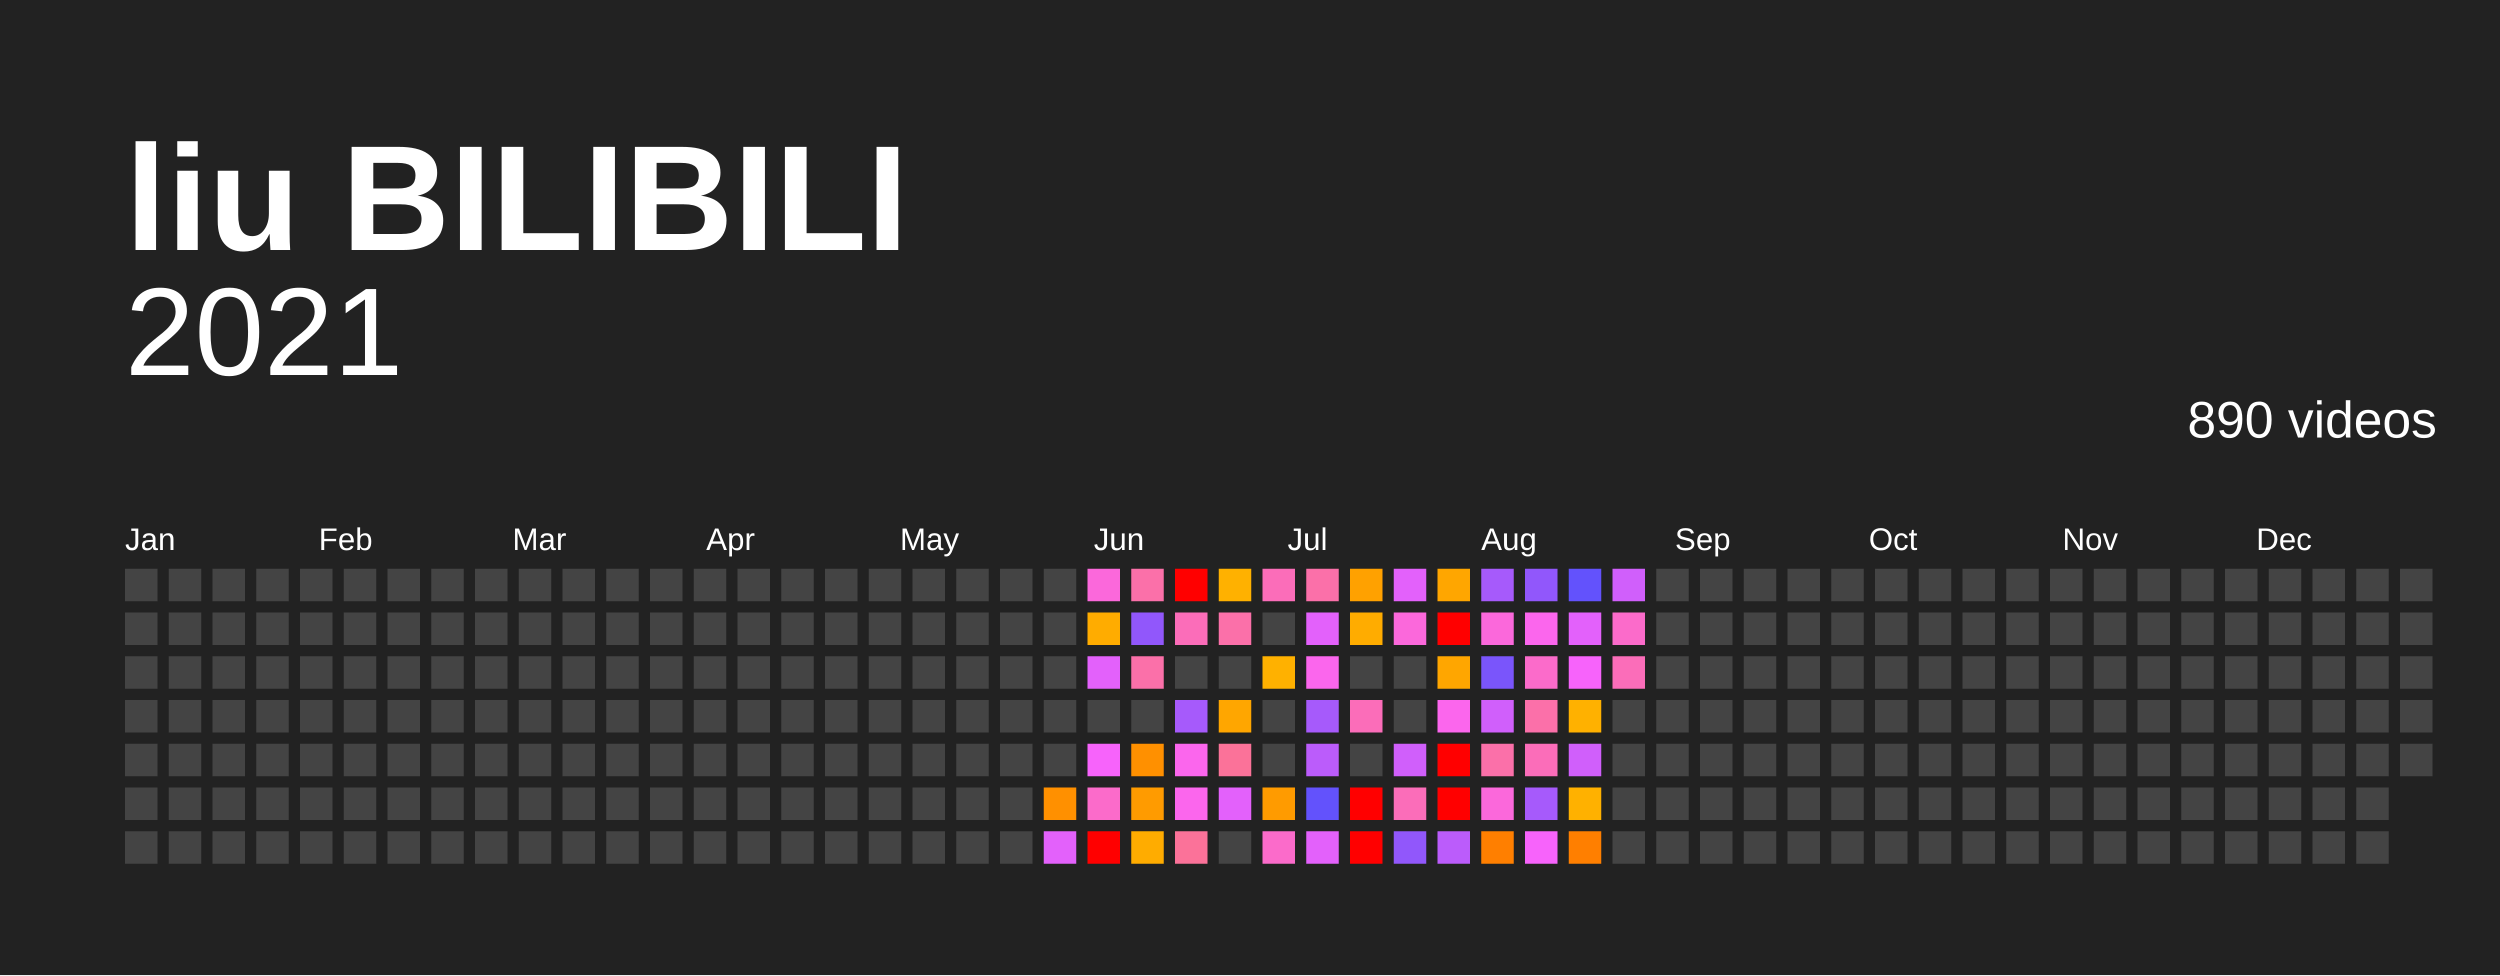
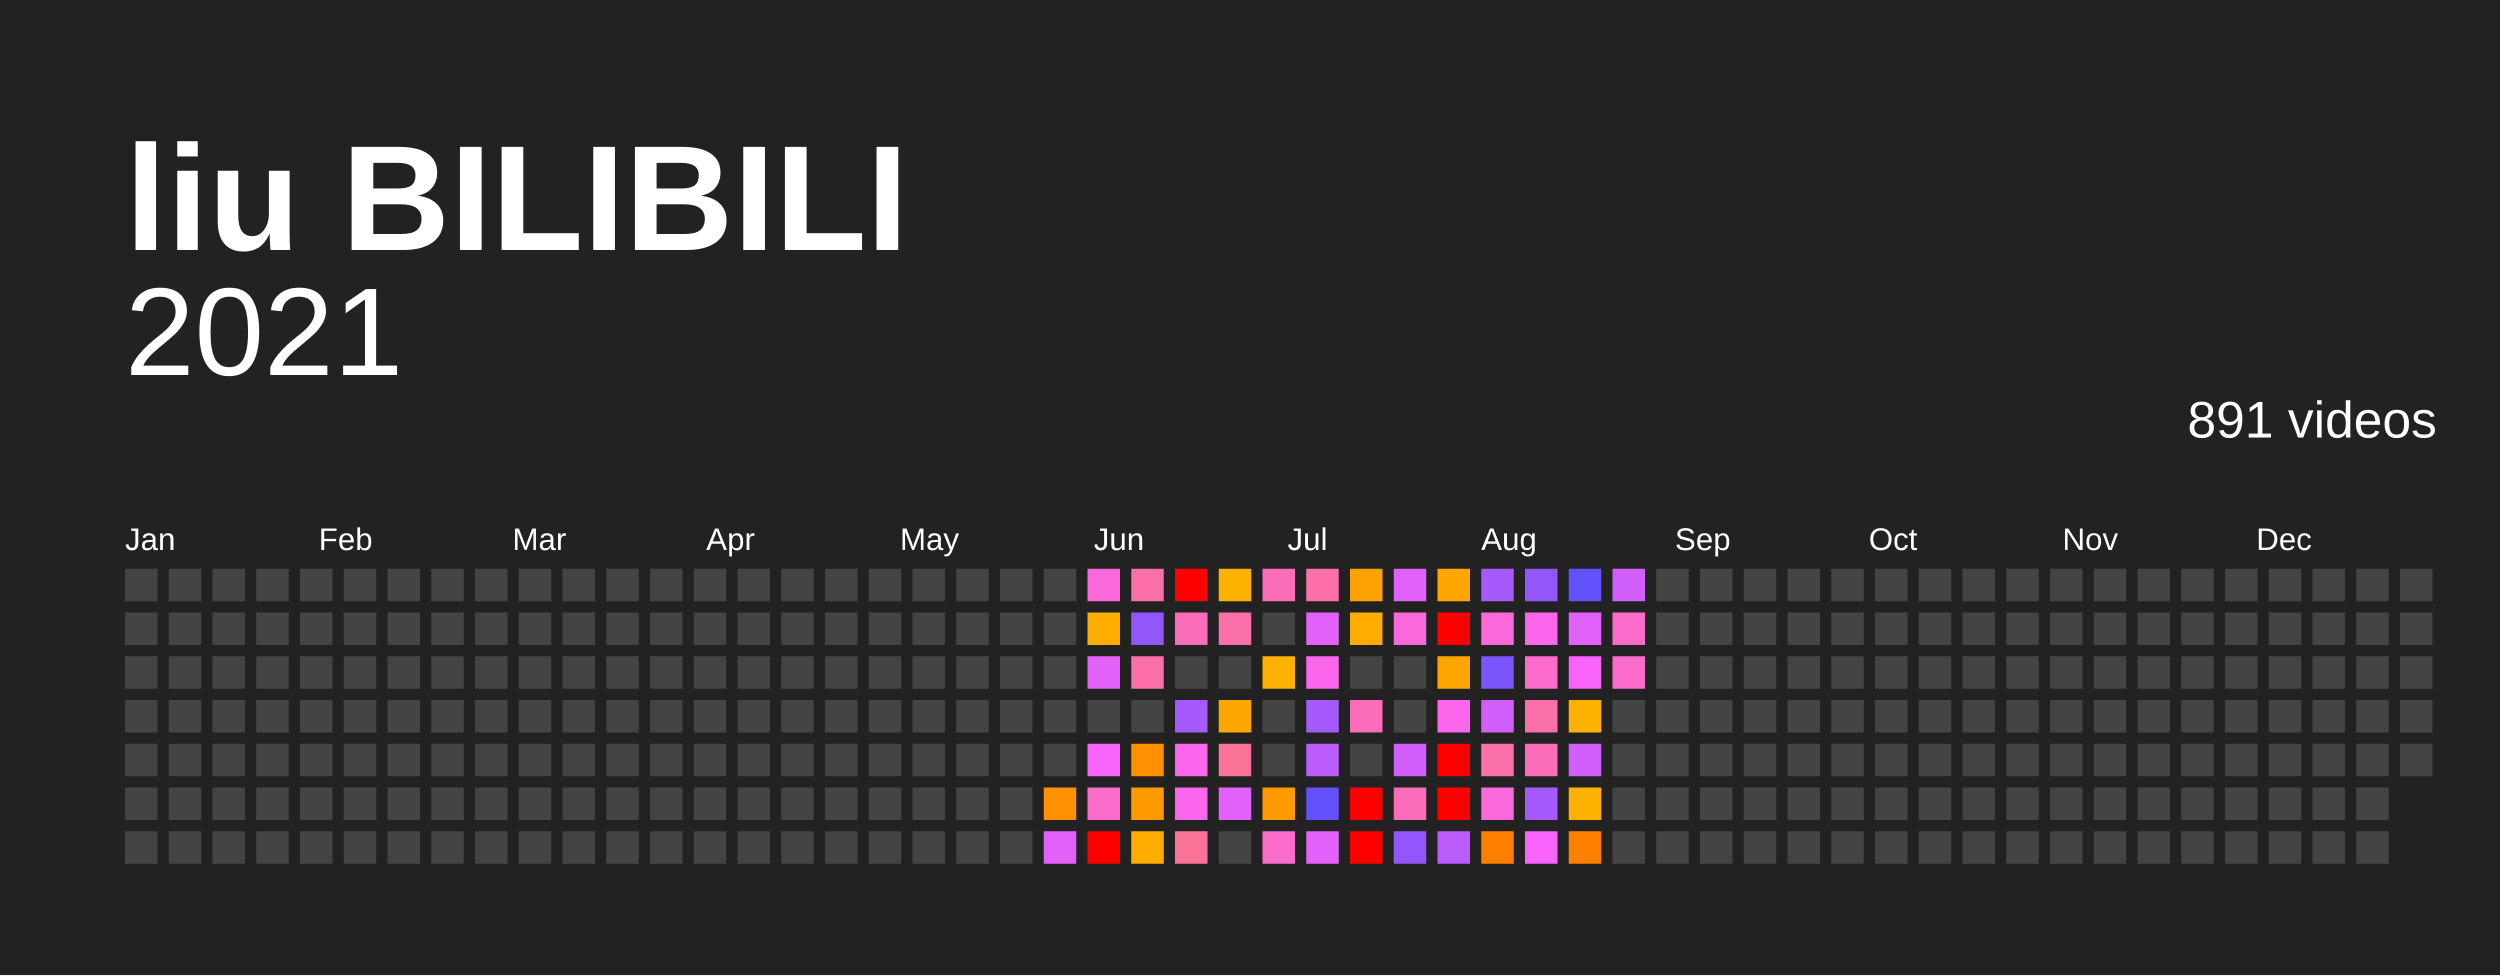
<svg xmlns="http://www.w3.org/2000/svg" baseProfile="full" height="78mm" version="1.1" viewBox="0,0,200,78" width="200mm">
  <defs />
  <rect fill="#222222" height="78" width="200" x="0" y="0" />
  <text fill="#FFFFFF" style="font-size:12px; font-family:Arial; font-weight:bold;" x="10" y="20">liu BILIBILI</text>
  <text alignment-baseline="hanging" fill="#FFFFFF" style="font-size:10.0px; font-family:Arial;" x="10" y="30">2021</text>
-   <text alignment-baseline="hanging" fill="#FFFFFF" style="font-size:4.125px; font-family:Arial;" x="175" y="35">890 videos</text>
+   <text alignment-baseline="hanging" fill="#FFFFFF" style="font-size:4.125px; font-family:Arial;" x="175" y="35">891 videos</text>
  <text fill="#FFFFFF" style="font-size:2.5px; font-family:Arial" x="10.0" y="44">Jan</text>
  <text fill="#FFFFFF" style="font-size:2.5px; font-family:Arial" x="25.5" y="44">Feb</text>
  <text fill="#FFFFFF" style="font-size:2.5px; font-family:Arial" x="41.0" y="44">Mar</text>
  <text fill="#FFFFFF" style="font-size:2.5px; font-family:Arial" x="56.5" y="44">Apr</text>
  <text fill="#FFFFFF" style="font-size:2.5px; font-family:Arial" x="72.0" y="44">May</text>
  <text fill="#FFFFFF" style="font-size:2.5px; font-family:Arial" x="87.5" y="44">Jun</text>
  <text fill="#FFFFFF" style="font-size:2.5px; font-family:Arial" x="103.0" y="44">Jul</text>
  <text fill="#FFFFFF" style="font-size:2.5px; font-family:Arial" x="118.5" y="44">Aug</text>
  <text fill="#FFFFFF" style="font-size:2.5px; font-family:Arial" x="134.0" y="44">Sep</text>
  <text fill="#FFFFFF" style="font-size:2.5px; font-family:Arial" x="149.5" y="44">Oct</text>
  <text fill="#FFFFFF" style="font-size:2.5px; font-family:Arial" x="165.0" y="44">Nov</text>
  <text fill="#FFFFFF" style="font-size:2.5px; font-family:Arial" x="180.5" y="44">Dec</text>
  <rect fill="#444444" height="2.6" width="2.6" x="10.0" y="45.5" />
  <rect fill="#444444" height="2.6" width="2.6" x="10.0" y="49.0" />
  <rect fill="#444444" height="2.6" width="2.6" x="10.0" y="52.5" />
  <rect fill="#444444" height="2.6" width="2.6" x="10.0" y="56.0" />
  <rect fill="#444444" height="2.6" width="2.6" x="10.0" y="59.5" />
  <rect fill="#444444" height="2.6" width="2.6" x="10.0" y="63.0" />
  <rect fill="#444444" height="2.6" width="2.6" x="10.0" y="66.5" />
  <rect fill="#444444" height="2.6" width="2.6" x="13.5" y="45.5" />
  <rect fill="#444444" height="2.6" width="2.6" x="13.5" y="49.0" />
  <rect fill="#444444" height="2.6" width="2.6" x="13.5" y="52.5" />
  <rect fill="#444444" height="2.6" width="2.6" x="13.5" y="56.0" />
  <rect fill="#444444" height="2.6" width="2.6" x="13.5" y="59.5" />
  <rect fill="#444444" height="2.6" width="2.6" x="13.5" y="63.0" />
  <rect fill="#444444" height="2.6" width="2.6" x="13.5" y="66.5" />
  <rect fill="#444444" height="2.6" width="2.6" x="17.0" y="45.5" />
  <rect fill="#444444" height="2.6" width="2.6" x="17.0" y="49.0" />
  <rect fill="#444444" height="2.6" width="2.6" x="17.0" y="52.5" />
  <rect fill="#444444" height="2.6" width="2.6" x="17.0" y="56.0" />
  <rect fill="#444444" height="2.6" width="2.6" x="17.0" y="59.5" />
  <rect fill="#444444" height="2.6" width="2.6" x="17.0" y="63.0" />
  <rect fill="#444444" height="2.6" width="2.6" x="17.0" y="66.5" />
  <rect fill="#444444" height="2.6" width="2.6" x="20.5" y="45.5" />
  <rect fill="#444444" height="2.6" width="2.6" x="20.5" y="49.0" />
  <rect fill="#444444" height="2.6" width="2.6" x="20.5" y="52.5" />
  <rect fill="#444444" height="2.6" width="2.6" x="20.5" y="56.0" />
  <rect fill="#444444" height="2.6" width="2.6" x="20.5" y="59.5" />
  <rect fill="#444444" height="2.6" width="2.6" x="20.5" y="63.0" />
  <rect fill="#444444" height="2.6" width="2.6" x="20.5" y="66.5" />
  <rect fill="#444444" height="2.6" width="2.6" x="24.0" y="45.5" />
  <rect fill="#444444" height="2.6" width="2.6" x="24.0" y="49.0" />
  <rect fill="#444444" height="2.6" width="2.6" x="24.0" y="52.5" />
  <rect fill="#444444" height="2.6" width="2.6" x="24.0" y="56.0" />
  <rect fill="#444444" height="2.6" width="2.6" x="24.0" y="59.5" />
  <rect fill="#444444" height="2.6" width="2.6" x="24.0" y="63.0" />
  <rect fill="#444444" height="2.6" width="2.6" x="24.0" y="66.5" />
  <rect fill="#444444" height="2.6" width="2.6" x="27.5" y="45.5" />
  <rect fill="#444444" height="2.6" width="2.6" x="27.5" y="49.0" />
  <rect fill="#444444" height="2.6" width="2.6" x="27.5" y="52.5" />
  <rect fill="#444444" height="2.6" width="2.6" x="27.5" y="56.0" />
  <rect fill="#444444" height="2.6" width="2.6" x="27.5" y="59.5" />
  <rect fill="#444444" height="2.6" width="2.6" x="27.5" y="63.0" />
  <rect fill="#444444" height="2.6" width="2.6" x="27.5" y="66.5" />
  <rect fill="#444444" height="2.6" width="2.6" x="31.0" y="45.5" />
  <rect fill="#444444" height="2.6" width="2.6" x="31.0" y="49.0" />
  <rect fill="#444444" height="2.6" width="2.6" x="31.0" y="52.5" />
  <rect fill="#444444" height="2.6" width="2.6" x="31.0" y="56.0" />
  <rect fill="#444444" height="2.6" width="2.6" x="31.0" y="59.5" />
  <rect fill="#444444" height="2.6" width="2.6" x="31.0" y="63.0" />
  <rect fill="#444444" height="2.6" width="2.6" x="31.0" y="66.5" />
  <rect fill="#444444" height="2.6" width="2.6" x="34.5" y="45.5" />
  <rect fill="#444444" height="2.6" width="2.6" x="34.5" y="49.0" />
  <rect fill="#444444" height="2.6" width="2.6" x="34.5" y="52.5" />
  <rect fill="#444444" height="2.6" width="2.6" x="34.5" y="56.0" />
  <rect fill="#444444" height="2.6" width="2.6" x="34.5" y="59.5" />
  <rect fill="#444444" height="2.6" width="2.6" x="34.5" y="63.0" />
  <rect fill="#444444" height="2.6" width="2.6" x="34.5" y="66.5" />
  <rect fill="#444444" height="2.6" width="2.6" x="38.0" y="45.5" />
  <rect fill="#444444" height="2.6" width="2.6" x="38.0" y="49.0" />
  <rect fill="#444444" height="2.6" width="2.6" x="38.0" y="52.5" />
  <rect fill="#444444" height="2.6" width="2.6" x="38.0" y="56.0" />
  <rect fill="#444444" height="2.6" width="2.6" x="38.0" y="59.5" />
  <rect fill="#444444" height="2.6" width="2.6" x="38.0" y="63.0" />
  <rect fill="#444444" height="2.6" width="2.6" x="38.0" y="66.5" />
  <rect fill="#444444" height="2.6" width="2.6" x="41.5" y="45.5" />
  <rect fill="#444444" height="2.6" width="2.6" x="41.5" y="49.0" />
  <rect fill="#444444" height="2.6" width="2.6" x="41.5" y="52.5" />
  <rect fill="#444444" height="2.6" width="2.6" x="41.5" y="56.0" />
  <rect fill="#444444" height="2.6" width="2.6" x="41.5" y="59.5" />
  <rect fill="#444444" height="2.6" width="2.6" x="41.5" y="63.0" />
  <rect fill="#444444" height="2.6" width="2.6" x="41.5" y="66.5" />
  <rect fill="#444444" height="2.6" width="2.6" x="45.0" y="45.5" />
  <rect fill="#444444" height="2.6" width="2.6" x="45.0" y="49.0" />
  <rect fill="#444444" height="2.6" width="2.6" x="45.0" y="52.5" />
  <rect fill="#444444" height="2.6" width="2.6" x="45.0" y="56.0" />
  <rect fill="#444444" height="2.6" width="2.6" x="45.0" y="59.5" />
  <rect fill="#444444" height="2.6" width="2.6" x="45.0" y="63.0" />
  <rect fill="#444444" height="2.6" width="2.6" x="45.0" y="66.5" />
  <rect fill="#444444" height="2.6" width="2.6" x="48.5" y="45.5" />
  <rect fill="#444444" height="2.6" width="2.6" x="48.5" y="49.0" />
  <rect fill="#444444" height="2.6" width="2.6" x="48.5" y="52.5" />
  <rect fill="#444444" height="2.6" width="2.6" x="48.5" y="56.0" />
  <rect fill="#444444" height="2.6" width="2.6" x="48.5" y="59.5" />
  <rect fill="#444444" height="2.6" width="2.6" x="48.5" y="63.0" />
  <rect fill="#444444" height="2.6" width="2.6" x="48.5" y="66.5" />
  <rect fill="#444444" height="2.6" width="2.6" x="52.0" y="45.5" />
  <rect fill="#444444" height="2.6" width="2.6" x="52.0" y="49.0" />
  <rect fill="#444444" height="2.6" width="2.6" x="52.0" y="52.5" />
  <rect fill="#444444" height="2.6" width="2.6" x="52.0" y="56.0" />
  <rect fill="#444444" height="2.6" width="2.6" x="52.0" y="59.5" />
  <rect fill="#444444" height="2.6" width="2.6" x="52.0" y="63.0" />
  <rect fill="#444444" height="2.6" width="2.6" x="52.0" y="66.5" />
  <rect fill="#444444" height="2.6" width="2.6" x="55.5" y="45.5" />
  <rect fill="#444444" height="2.6" width="2.6" x="55.5" y="49.0" />
  <rect fill="#444444" height="2.6" width="2.6" x="55.5" y="52.5" />
  <rect fill="#444444" height="2.6" width="2.6" x="55.5" y="56.0" />
  <rect fill="#444444" height="2.6" width="2.6" x="55.5" y="59.5" />
  <rect fill="#444444" height="2.6" width="2.6" x="55.5" y="63.0" />
  <rect fill="#444444" height="2.6" width="2.6" x="55.5" y="66.5" />
  <rect fill="#444444" height="2.6" width="2.6" x="59.0" y="45.5" />
  <rect fill="#444444" height="2.6" width="2.6" x="59.0" y="49.0" />
  <rect fill="#444444" height="2.6" width="2.6" x="59.0" y="52.5" />
  <rect fill="#444444" height="2.6" width="2.6" x="59.0" y="56.0" />
  <rect fill="#444444" height="2.6" width="2.6" x="59.0" y="59.5" />
  <rect fill="#444444" height="2.6" width="2.6" x="59.0" y="63.0" />
  <rect fill="#444444" height="2.6" width="2.6" x="59.0" y="66.5" />
  <rect fill="#444444" height="2.6" width="2.6" x="62.5" y="45.5" />
  <rect fill="#444444" height="2.6" width="2.6" x="62.5" y="49.0" />
  <rect fill="#444444" height="2.6" width="2.6" x="62.5" y="52.5" />
  <rect fill="#444444" height="2.6" width="2.6" x="62.5" y="56.0" />
  <rect fill="#444444" height="2.6" width="2.6" x="62.5" y="59.5" />
  <rect fill="#444444" height="2.6" width="2.6" x="62.5" y="63.0" />
  <rect fill="#444444" height="2.6" width="2.6" x="62.5" y="66.5" />
  <rect fill="#444444" height="2.6" width="2.6" x="66.0" y="45.5" />
  <rect fill="#444444" height="2.6" width="2.6" x="66.0" y="49.0" />
  <rect fill="#444444" height="2.6" width="2.6" x="66.0" y="52.5" />
  <rect fill="#444444" height="2.6" width="2.6" x="66.0" y="56.0" />
  <rect fill="#444444" height="2.6" width="2.6" x="66.0" y="59.5" />
  <rect fill="#444444" height="2.6" width="2.6" x="66.0" y="63.0" />
  <rect fill="#444444" height="2.6" width="2.6" x="66.0" y="66.5" />
  <rect fill="#444444" height="2.6" width="2.6" x="69.5" y="45.5" />
  <rect fill="#444444" height="2.6" width="2.6" x="69.5" y="49.0" />
  <rect fill="#444444" height="2.6" width="2.6" x="69.5" y="52.5" />
  <rect fill="#444444" height="2.6" width="2.6" x="69.5" y="56.0" />
  <rect fill="#444444" height="2.6" width="2.6" x="69.5" y="59.5" />
  <rect fill="#444444" height="2.6" width="2.6" x="69.5" y="63.0" />
  <rect fill="#444444" height="2.6" width="2.6" x="69.5" y="66.5" />
  <rect fill="#444444" height="2.6" width="2.6" x="73.0" y="45.5" />
  <rect fill="#444444" height="2.6" width="2.6" x="73.0" y="49.0" />
  <rect fill="#444444" height="2.6" width="2.6" x="73.0" y="52.5" />
  <rect fill="#444444" height="2.6" width="2.6" x="73.0" y="56.0" />
  <rect fill="#444444" height="2.6" width="2.6" x="73.0" y="59.5" />
  <rect fill="#444444" height="2.6" width="2.6" x="73.0" y="63.0" />
  <rect fill="#444444" height="2.6" width="2.6" x="73.0" y="66.5" />
  <rect fill="#444444" height="2.6" width="2.6" x="76.5" y="45.5" />
  <rect fill="#444444" height="2.6" width="2.6" x="76.5" y="49.0" />
  <rect fill="#444444" height="2.6" width="2.6" x="76.5" y="52.5" />
  <rect fill="#444444" height="2.6" width="2.6" x="76.5" y="56.0" />
  <rect fill="#444444" height="2.6" width="2.6" x="76.5" y="59.5" />
  <rect fill="#444444" height="2.6" width="2.6" x="76.5" y="63.0" />
  <rect fill="#444444" height="2.6" width="2.6" x="76.5" y="66.5" />
  <rect fill="#444444" height="2.6" width="2.6" x="80.0" y="45.5" />
  <rect fill="#444444" height="2.6" width="2.6" x="80.0" y="49.0" />
  <rect fill="#444444" height="2.6" width="2.6" x="80.0" y="52.5" />
  <rect fill="#444444" height="2.6" width="2.6" x="80.0" y="56.0" />
  <rect fill="#444444" height="2.6" width="2.6" x="80.0" y="59.5" />
  <rect fill="#444444" height="2.6" width="2.6" x="80.0" y="63.0" />
  <rect fill="#444444" height="2.6" width="2.6" x="80.0" y="66.5" />
  <rect fill="#444444" height="2.6" width="2.6" x="83.5" y="45.5" />
  <rect fill="#444444" height="2.6" width="2.6" x="83.5" y="49.0" />
  <rect fill="#444444" height="2.6" width="2.6" x="83.5" y="52.5" />
  <rect fill="#444444" height="2.6" width="2.6" x="83.5" y="56.0" />
  <rect fill="#444444" height="2.6" width="2.6" x="83.5" y="59.5" />
  <rect fill="#ff9000" height="2.6" width="2.6" x="83.5" y="63.0" />
  <rect fill="#e361fb" height="2.6" width="2.6" x="83.5" y="66.5" />
  <rect fill="#fb68db" height="2.6" width="2.6" x="87.0" y="45.5" />
  <rect fill="#ffac00" height="2.6" width="2.6" x="87.0" y="49.0" />
  <rect fill="#e361fb" height="2.6" width="2.6" x="87.0" y="52.5" />
  <rect fill="#444444" height="2.6" width="2.6" x="87.0" y="56.0" />
  <rect fill="#f763fb" height="2.6" width="2.6" x="87.0" y="59.5" />
  <rect fill="#fb6bca" height="2.6" width="2.6" x="87.0" y="63.0" />
  <rect fill="red" height="2.6" width="2.6" x="87.0" y="66.5" />
  <rect fill="#fb70a9" height="2.6" width="2.6" x="90.5" y="45.5" />
  <rect fill="#9157fb" height="2.6" width="2.6" x="90.5" y="49.0" />
  <rect fill="#fb70a9" height="2.6" width="2.6" x="90.5" y="52.5" />
  <rect fill="#444444" height="2.6" width="2.6" x="90.5" y="56.0" />
  <rect fill="#ff9000" height="2.6" width="2.6" x="90.5" y="59.5" />
  <rect fill="#ff9b00" height="2.6" width="2.6" x="90.5" y="63.0" />
  <rect fill="#ffac00" height="2.6" width="2.6" x="90.5" y="66.5" />
  <rect fill="red" height="2.6" width="2.6" x="94.0" y="45.5" />
  <rect fill="#fb6db9" height="2.6" width="2.6" x="94.0" y="49.0" />
  <rect fill="#444444" height="2.6" width="2.6" x="94.0" y="52.5" />
  <rect fill="#a65afb" height="2.6" width="2.6" x="94.0" y="56.0" />
  <rect fill="#fb66ed" height="2.6" width="2.6" x="94.0" y="59.5" />
  <rect fill="#fb66ed" height="2.6" width="2.6" x="94.0" y="63.0" />
  <rect fill="#fb7299" height="2.6" width="2.6" x="94.0" y="66.5" />
  <rect fill="#ffb100" height="2.6" width="2.6" x="97.5" y="45.5" />
  <rect fill="#fb70a9" height="2.6" width="2.6" x="97.5" y="49.0" />
  <rect fill="#444444" height="2.6" width="2.6" x="97.5" y="52.5" />
  <rect fill="#ffa600" height="2.6" width="2.6" x="97.5" y="56.0" />
  <rect fill="#fb7299" height="2.6" width="2.6" x="97.5" y="59.5" />
  <rect fill="#e361fb" height="2.6" width="2.6" x="97.5" y="63.0" />
  <rect fill="#444444" height="2.6" width="2.6" x="97.5" y="66.5" />
  <rect fill="#fb6db9" height="2.6" width="2.6" x="101.0" y="45.5" />
  <rect fill="#444444" height="2.6" width="2.6" x="101.0" y="49.0" />
  <rect fill="#ffb100" height="2.6" width="2.6" x="101.0" y="52.5" />
  <rect fill="#444444" height="2.6" width="2.6" x="101.0" y="56.0" />
  <rect fill="#444444" height="2.6" width="2.6" x="101.0" y="59.5" />
  <rect fill="#ff9b00" height="2.6" width="2.6" x="101.0" y="63.0" />
  <rect fill="#fb6bca" height="2.6" width="2.6" x="101.0" y="66.5" />
  <rect fill="#fb70a9" height="2.6" width="2.6" x="104.5" y="45.5" />
  <rect fill="#e361fb" height="2.6" width="2.6" x="104.5" y="49.0" />
  <rect fill="#fb66ed" height="2.6" width="2.6" x="104.5" y="52.5" />
  <rect fill="#a65afb" height="2.6" width="2.6" x="104.5" y="56.0" />
  <rect fill="#bb5cfb" height="2.6" width="2.6" x="104.5" y="59.5" />
  <rect fill="#6352fc" height="2.6" width="2.6" x="104.5" y="63.0" />
  <rect fill="#e361fb" height="2.6" width="2.6" x="104.5" y="66.5" />
  <rect fill="#ffa100" height="2.6" width="2.6" x="108.0" y="45.5" />
  <rect fill="#ffac00" height="2.6" width="2.6" x="108.0" y="49.0" />
  <rect fill="#444444" height="2.6" width="2.6" x="108.0" y="52.5" />
  <rect fill="#fb6db9" height="2.6" width="2.6" x="108.0" y="56.0" />
  <rect fill="#444444" height="2.6" width="2.6" x="108.0" y="59.5" />
  <rect fill="red" height="2.6" width="2.6" x="108.0" y="63.0" />
  <rect fill="red" height="2.6" width="2.6" x="108.0" y="66.5" />
  <rect fill="#e361fb" height="2.6" width="2.6" x="111.5" y="45.5" />
  <rect fill="#fb68db" height="2.6" width="2.6" x="111.5" y="49.0" />
  <rect fill="#444444" height="2.6" width="2.6" x="111.5" y="52.5" />
  <rect fill="#444444" height="2.6" width="2.6" x="111.5" y="56.0" />
  <rect fill="#d05ffb" height="2.6" width="2.6" x="111.5" y="59.5" />
  <rect fill="#fb6db9" height="2.6" width="2.6" x="111.5" y="63.0" />
  <rect fill="#9157fb" height="2.6" width="2.6" x="111.5" y="66.5" />
  <rect fill="#ffa600" height="2.6" width="2.6" x="115.0" y="45.5" />
  <rect fill="red" height="2.6" width="2.6" x="115.0" y="49.0" />
  <rect fill="#ffa600" height="2.6" width="2.6" x="115.0" y="52.5" />
  <rect fill="#fb66ed" height="2.6" width="2.6" x="115.0" y="56.0" />
  <rect fill="red" height="2.6" width="2.6" x="115.0" y="59.5" />
  <rect fill="red" height="2.6" width="2.6" x="115.0" y="63.0" />
  <rect fill="#bb5cfb" height="2.6" width="2.6" x="115.0" y="66.5" />
  <rect fill="#a65afb" height="2.6" width="2.6" x="118.5" y="45.5" />
  <rect fill="#fb68db" height="2.6" width="2.6" x="118.5" y="49.0" />
  <rect fill="#7a55fb" height="2.6" width="2.6" x="118.5" y="52.5" />
  <rect fill="#d05ffb" height="2.6" width="2.6" x="118.5" y="56.0" />
  <rect fill="#fb70a9" height="2.6" width="2.6" x="118.5" y="59.5" />
  <rect fill="#fb68db" height="2.6" width="2.6" x="118.5" y="63.0" />
  <rect fill="#ff7f00" height="2.6" width="2.6" x="118.5" y="66.5" />
  <rect fill="#9157fb" height="2.6" width="2.6" x="122.0" y="45.5" />
  <rect fill="#fb66ed" height="2.6" width="2.6" x="122.0" y="49.0" />
  <rect fill="#fb6bca" height="2.6" width="2.6" x="122.0" y="52.5" />
  <rect fill="#fb70a9" height="2.6" width="2.6" x="122.0" y="56.0" />
  <rect fill="#fb6db9" height="2.6" width="2.6" x="122.0" y="59.5" />
  <rect fill="#a65afb" height="2.6" width="2.6" x="122.0" y="63.0" />
  <rect fill="#f763fb" height="2.6" width="2.6" x="122.0" y="66.5" />
  <rect fill="#6352fc" height="2.6" width="2.6" x="125.5" y="45.5" />
  <rect fill="#e361fb" height="2.6" width="2.6" x="125.5" y="49.0" />
  <rect fill="#f763fb" height="2.6" width="2.6" x="125.5" y="52.5" />
  <rect fill="#ffb100" height="2.6" width="2.6" x="125.5" y="56.0" />
  <rect fill="#d05ffb" height="2.6" width="2.6" x="125.5" y="59.5" />
  <rect fill="#ffb100" height="2.6" width="2.6" x="125.5" y="63.0" />
  <rect fill="#ff7f00" height="2.6" width="2.6" x="125.5" y="66.5" />
  <rect fill="#d05ffb" height="2.6" width="2.6" x="129.0" y="45.5" />
  <rect fill="#fb6bca" height="2.6" width="2.6" x="129.0" y="49.0" />
-   <rect fill="#fb6db9" height="2.6" width="2.6" x="129.0" y="52.5" />
+   <rect fill="#fb6bca" height="2.6" width="2.6" x="129.0" y="52.5" />
  <rect fill="#444444" height="2.6" width="2.6" x="129.0" y="56.0" />
  <rect fill="#444444" height="2.6" width="2.6" x="129.0" y="59.5" />
  <rect fill="#444444" height="2.6" width="2.6" x="129.0" y="63.0" />
  <rect fill="#444444" height="2.6" width="2.6" x="129.0" y="66.5" />
  <rect fill="#444444" height="2.6" width="2.6" x="132.5" y="45.5" />
  <rect fill="#444444" height="2.6" width="2.6" x="132.5" y="49.0" />
  <rect fill="#444444" height="2.6" width="2.6" x="132.5" y="52.5" />
  <rect fill="#444444" height="2.6" width="2.6" x="132.5" y="56.0" />
  <rect fill="#444444" height="2.6" width="2.6" x="132.5" y="59.5" />
  <rect fill="#444444" height="2.6" width="2.6" x="132.5" y="63.0" />
  <rect fill="#444444" height="2.6" width="2.6" x="132.5" y="66.5" />
  <rect fill="#444444" height="2.6" width="2.6" x="136.0" y="45.5" />
  <rect fill="#444444" height="2.6" width="2.6" x="136.0" y="49.0" />
  <rect fill="#444444" height="2.6" width="2.6" x="136.0" y="52.5" />
  <rect fill="#444444" height="2.6" width="2.6" x="136.0" y="56.0" />
  <rect fill="#444444" height="2.6" width="2.6" x="136.0" y="59.5" />
  <rect fill="#444444" height="2.6" width="2.6" x="136.0" y="63.0" />
  <rect fill="#444444" height="2.6" width="2.6" x="136.0" y="66.5" />
  <rect fill="#444444" height="2.6" width="2.6" x="139.5" y="45.5" />
  <rect fill="#444444" height="2.6" width="2.6" x="139.5" y="49.0" />
  <rect fill="#444444" height="2.6" width="2.6" x="139.5" y="52.5" />
  <rect fill="#444444" height="2.6" width="2.6" x="139.5" y="56.0" />
  <rect fill="#444444" height="2.6" width="2.6" x="139.5" y="59.5" />
  <rect fill="#444444" height="2.6" width="2.6" x="139.5" y="63.0" />
  <rect fill="#444444" height="2.6" width="2.6" x="139.5" y="66.5" />
  <rect fill="#444444" height="2.6" width="2.6" x="143.0" y="45.5" />
  <rect fill="#444444" height="2.6" width="2.6" x="143.0" y="49.0" />
  <rect fill="#444444" height="2.6" width="2.6" x="143.0" y="52.5" />
  <rect fill="#444444" height="2.6" width="2.6" x="143.0" y="56.0" />
  <rect fill="#444444" height="2.6" width="2.6" x="143.0" y="59.5" />
  <rect fill="#444444" height="2.6" width="2.6" x="143.0" y="63.0" />
  <rect fill="#444444" height="2.6" width="2.6" x="143.0" y="66.5" />
  <rect fill="#444444" height="2.6" width="2.6" x="146.5" y="45.5" />
  <rect fill="#444444" height="2.6" width="2.6" x="146.5" y="49.0" />
  <rect fill="#444444" height="2.6" width="2.6" x="146.5" y="52.5" />
  <rect fill="#444444" height="2.6" width="2.6" x="146.5" y="56.0" />
  <rect fill="#444444" height="2.6" width="2.6" x="146.5" y="59.5" />
  <rect fill="#444444" height="2.6" width="2.6" x="146.5" y="63.0" />
  <rect fill="#444444" height="2.6" width="2.6" x="146.5" y="66.5" />
  <rect fill="#444444" height="2.6" width="2.6" x="150.0" y="45.5" />
  <rect fill="#444444" height="2.6" width="2.6" x="150.0" y="49.0" />
  <rect fill="#444444" height="2.6" width="2.6" x="150.0" y="52.5" />
  <rect fill="#444444" height="2.6" width="2.6" x="150.0" y="56.0" />
  <rect fill="#444444" height="2.6" width="2.6" x="150.0" y="59.5" />
  <rect fill="#444444" height="2.6" width="2.6" x="150.0" y="63.0" />
  <rect fill="#444444" height="2.6" width="2.6" x="150.0" y="66.5" />
  <rect fill="#444444" height="2.6" width="2.6" x="153.5" y="45.5" />
  <rect fill="#444444" height="2.6" width="2.6" x="153.5" y="49.0" />
  <rect fill="#444444" height="2.6" width="2.6" x="153.5" y="52.5" />
  <rect fill="#444444" height="2.6" width="2.6" x="153.5" y="56.0" />
  <rect fill="#444444" height="2.6" width="2.6" x="153.5" y="59.5" />
  <rect fill="#444444" height="2.6" width="2.6" x="153.5" y="63.0" />
  <rect fill="#444444" height="2.6" width="2.6" x="153.5" y="66.5" />
  <rect fill="#444444" height="2.6" width="2.6" x="157.0" y="45.5" />
  <rect fill="#444444" height="2.6" width="2.6" x="157.0" y="49.0" />
  <rect fill="#444444" height="2.6" width="2.6" x="157.0" y="52.5" />
  <rect fill="#444444" height="2.6" width="2.6" x="157.0" y="56.0" />
  <rect fill="#444444" height="2.6" width="2.6" x="157.0" y="59.5" />
  <rect fill="#444444" height="2.6" width="2.6" x="157.0" y="63.0" />
  <rect fill="#444444" height="2.6" width="2.6" x="157.0" y="66.5" />
  <rect fill="#444444" height="2.6" width="2.6" x="160.5" y="45.5" />
  <rect fill="#444444" height="2.6" width="2.6" x="160.5" y="49.0" />
  <rect fill="#444444" height="2.6" width="2.6" x="160.5" y="52.5" />
  <rect fill="#444444" height="2.6" width="2.6" x="160.5" y="56.0" />
  <rect fill="#444444" height="2.6" width="2.6" x="160.5" y="59.5" />
  <rect fill="#444444" height="2.6" width="2.6" x="160.5" y="63.0" />
  <rect fill="#444444" height="2.6" width="2.6" x="160.5" y="66.5" />
  <rect fill="#444444" height="2.6" width="2.6" x="164.0" y="45.5" />
  <rect fill="#444444" height="2.6" width="2.6" x="164.0" y="49.0" />
  <rect fill="#444444" height="2.6" width="2.6" x="164.0" y="52.5" />
  <rect fill="#444444" height="2.6" width="2.6" x="164.0" y="56.0" />
  <rect fill="#444444" height="2.6" width="2.6" x="164.0" y="59.5" />
  <rect fill="#444444" height="2.6" width="2.6" x="164.0" y="63.0" />
  <rect fill="#444444" height="2.6" width="2.6" x="164.0" y="66.5" />
  <rect fill="#444444" height="2.6" width="2.6" x="167.5" y="45.5" />
  <rect fill="#444444" height="2.6" width="2.6" x="167.5" y="49.0" />
  <rect fill="#444444" height="2.6" width="2.6" x="167.5" y="52.5" />
  <rect fill="#444444" height="2.6" width="2.6" x="167.5" y="56.0" />
  <rect fill="#444444" height="2.6" width="2.6" x="167.5" y="59.5" />
  <rect fill="#444444" height="2.6" width="2.6" x="167.5" y="63.0" />
  <rect fill="#444444" height="2.6" width="2.6" x="167.5" y="66.5" />
  <rect fill="#444444" height="2.6" width="2.6" x="171.0" y="45.5" />
  <rect fill="#444444" height="2.6" width="2.6" x="171.0" y="49.0" />
  <rect fill="#444444" height="2.6" width="2.6" x="171.0" y="52.5" />
  <rect fill="#444444" height="2.6" width="2.6" x="171.0" y="56.0" />
  <rect fill="#444444" height="2.6" width="2.6" x="171.0" y="59.5" />
  <rect fill="#444444" height="2.6" width="2.6" x="171.0" y="63.0" />
  <rect fill="#444444" height="2.6" width="2.6" x="171.0" y="66.5" />
  <rect fill="#444444" height="2.6" width="2.6" x="174.5" y="45.5" />
  <rect fill="#444444" height="2.6" width="2.6" x="174.5" y="49.0" />
  <rect fill="#444444" height="2.6" width="2.6" x="174.5" y="52.5" />
  <rect fill="#444444" height="2.6" width="2.6" x="174.5" y="56.0" />
  <rect fill="#444444" height="2.6" width="2.6" x="174.5" y="59.5" />
  <rect fill="#444444" height="2.6" width="2.6" x="174.5" y="63.0" />
  <rect fill="#444444" height="2.6" width="2.6" x="174.5" y="66.5" />
  <rect fill="#444444" height="2.6" width="2.6" x="178.0" y="45.5" />
  <rect fill="#444444" height="2.6" width="2.6" x="178.0" y="49.0" />
  <rect fill="#444444" height="2.6" width="2.6" x="178.0" y="52.5" />
  <rect fill="#444444" height="2.6" width="2.6" x="178.0" y="56.0" />
  <rect fill="#444444" height="2.6" width="2.6" x="178.0" y="59.5" />
  <rect fill="#444444" height="2.6" width="2.6" x="178.0" y="63.0" />
  <rect fill="#444444" height="2.6" width="2.6" x="178.0" y="66.5" />
  <rect fill="#444444" height="2.6" width="2.6" x="181.5" y="45.5" />
  <rect fill="#444444" height="2.6" width="2.6" x="181.5" y="49.0" />
  <rect fill="#444444" height="2.6" width="2.6" x="181.5" y="52.5" />
  <rect fill="#444444" height="2.6" width="2.6" x="181.5" y="56.0" />
  <rect fill="#444444" height="2.6" width="2.6" x="181.5" y="59.5" />
  <rect fill="#444444" height="2.6" width="2.6" x="181.5" y="63.0" />
  <rect fill="#444444" height="2.6" width="2.6" x="181.5" y="66.5" />
  <rect fill="#444444" height="2.6" width="2.6" x="185.0" y="45.5" />
  <rect fill="#444444" height="2.6" width="2.6" x="185.0" y="49.0" />
  <rect fill="#444444" height="2.6" width="2.6" x="185.0" y="52.5" />
  <rect fill="#444444" height="2.6" width="2.6" x="185.0" y="56.0" />
  <rect fill="#444444" height="2.6" width="2.6" x="185.0" y="59.5" />
  <rect fill="#444444" height="2.6" width="2.6" x="185.0" y="63.0" />
  <rect fill="#444444" height="2.6" width="2.6" x="185.0" y="66.5" />
  <rect fill="#444444" height="2.6" width="2.6" x="188.5" y="45.5" />
  <rect fill="#444444" height="2.6" width="2.6" x="188.5" y="49.0" />
  <rect fill="#444444" height="2.6" width="2.6" x="188.5" y="52.5" />
  <rect fill="#444444" height="2.6" width="2.6" x="188.5" y="56.0" />
  <rect fill="#444444" height="2.6" width="2.6" x="188.5" y="59.5" />
  <rect fill="#444444" height="2.6" width="2.6" x="188.5" y="63.0" />
  <rect fill="#444444" height="2.6" width="2.6" x="188.5" y="66.5" />
  <rect fill="#444444" height="2.6" width="2.6" x="192.0" y="45.5" />
  <rect fill="#444444" height="2.6" width="2.6" x="192.0" y="49.0" />
  <rect fill="#444444" height="2.6" width="2.6" x="192.0" y="52.5" />
  <rect fill="#444444" height="2.6" width="2.6" x="192.0" y="56.0" />
  <rect fill="#444444" height="2.6" width="2.6" x="192.0" y="59.5" />
</svg>
